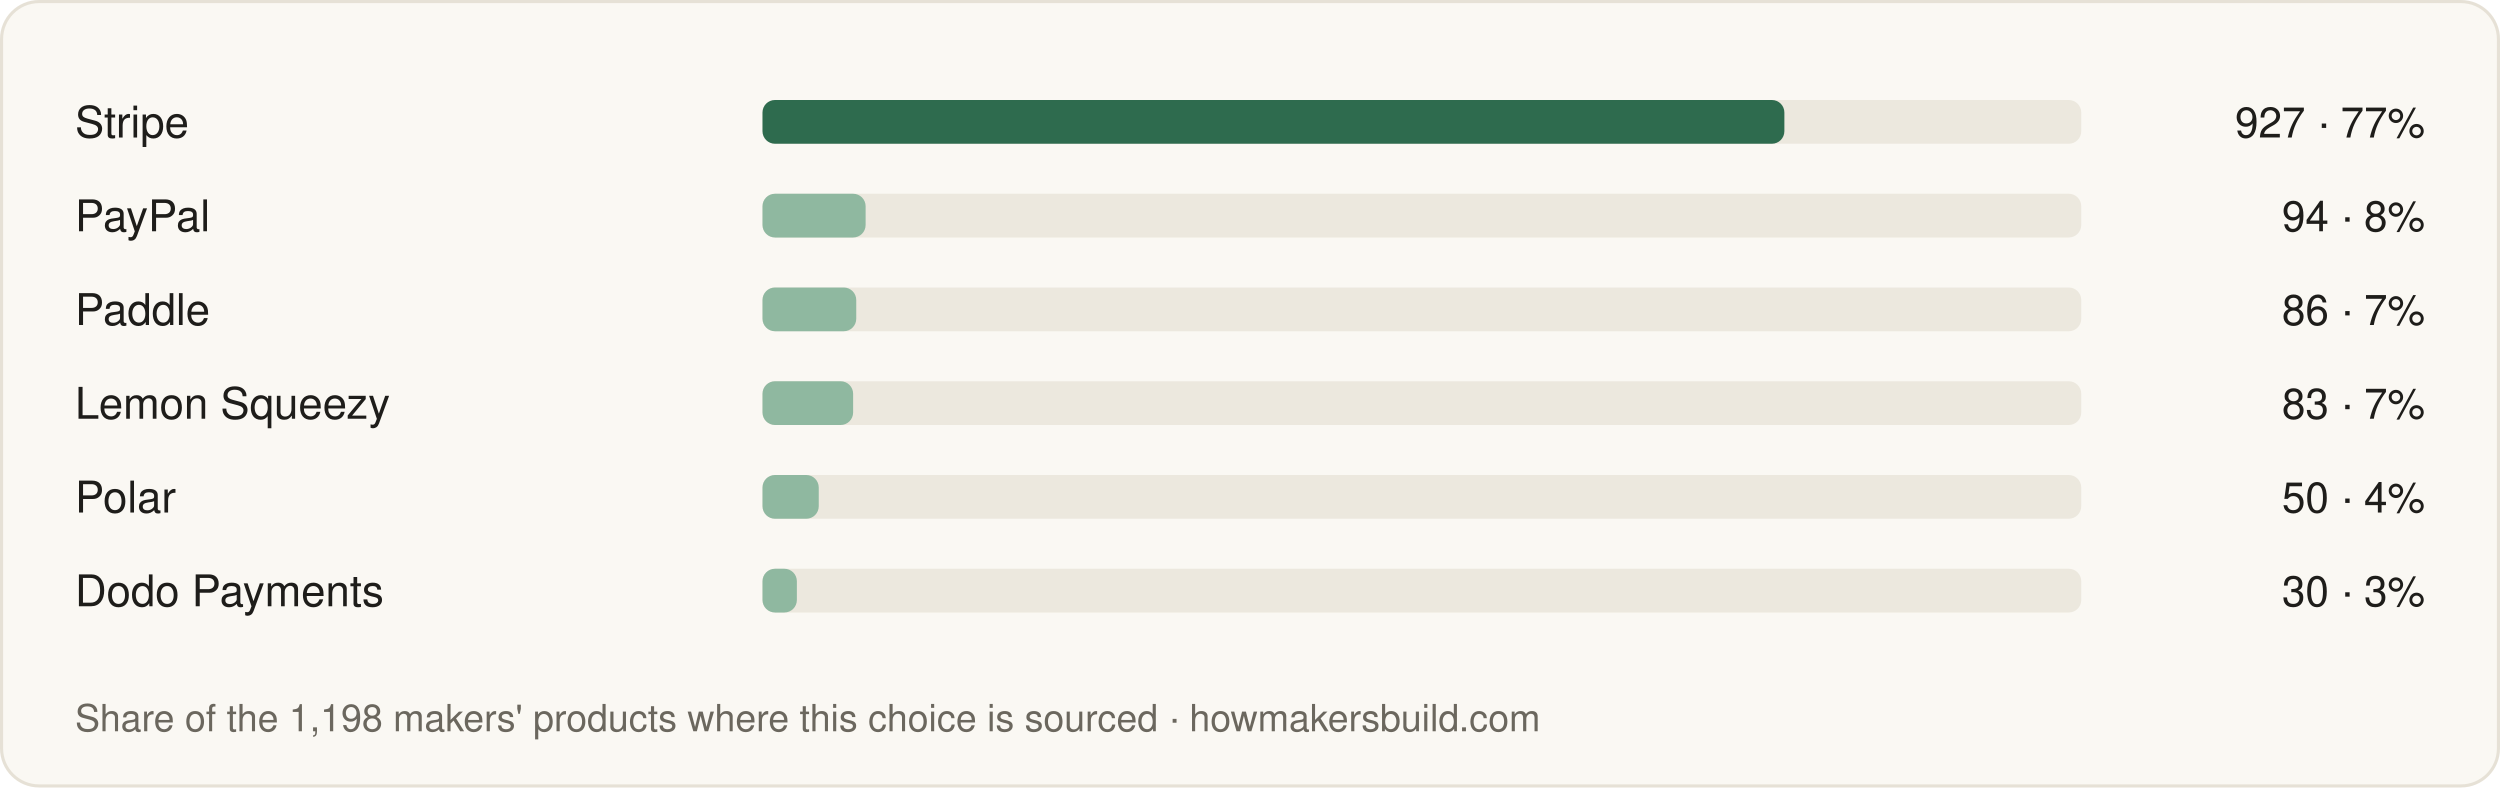
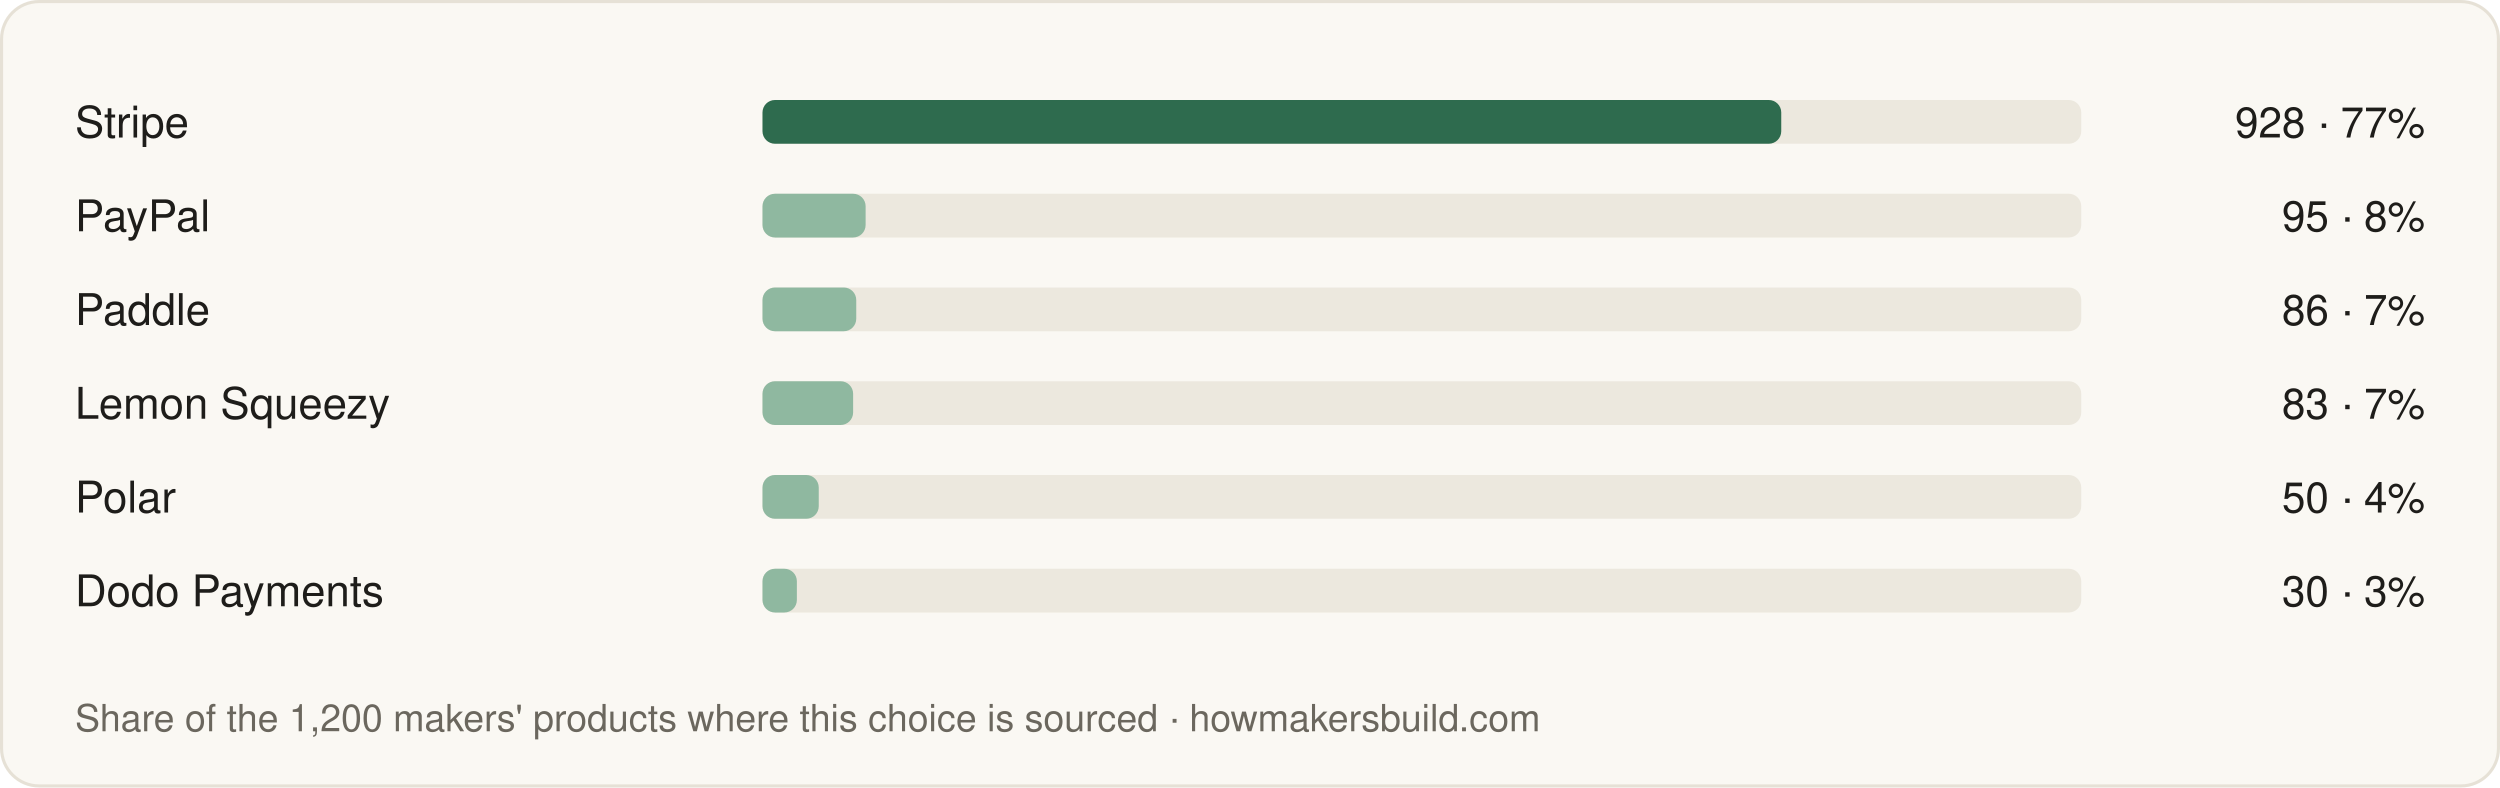
<svg xmlns="http://www.w3.org/2000/svg" width="800" height="252" viewBox="0 0 800 252" font-family="-apple-system, BlinkMacSystemFont, 'Segoe UI', Helvetica, Arial, sans-serif">
  <rect x="0.5" y="0.5" width="799" height="251" rx="12" fill="#faf8f3" stroke="#e6e1d6" />
  <text x="24" y="44" font-size="14" fill="#1e1d1a">Stripe</text>
  <rect x="244" y="32" width="422" height="14" rx="4" fill="#ece8de" />
-   <rect x="244" y="32" width="327" height="14" rx="4" fill="#2e6b4e" />
-   <text x="776" y="44" font-size="13.5" text-anchor="end" fill="#1e1d1a">927 · 77%</text>
+   <rect x="244" y="32" width="326" height="14" rx="4" fill="#2e6b4e" />
+   <text x="776" y="44" font-size="13.5" text-anchor="end" fill="#1e1d1a">928 · 77%</text>
  <text x="24" y="74" font-size="14" fill="#1e1d1a">PayPal</text>
  <rect x="244" y="62" width="422" height="14" rx="4" fill="#ece8de" />
  <rect x="244" y="62" width="33" height="14" rx="4" fill="#8fb8a0" />
-   <text x="776" y="74" font-size="13.5" text-anchor="end" fill="#1e1d1a">94 · 8%</text>
+   <text x="776" y="74" font-size="13.5" text-anchor="end" fill="#1e1d1a">95 · 8%</text>
  <text x="24" y="104" font-size="14" fill="#1e1d1a">Paddle</text>
  <rect x="244" y="92" width="422" height="14" rx="4" fill="#ece8de" />
  <rect x="244" y="92" width="30" height="14" rx="4" fill="#8fb8a0" />
  <text x="776" y="104" font-size="13.5" text-anchor="end" fill="#1e1d1a">86 · 7%</text>
  <text x="24" y="134" font-size="14" fill="#1e1d1a">Lemon Squeezy</text>
  <rect x="244" y="122" width="422" height="14" rx="4" fill="#ece8de" />
  <rect x="244" y="122" width="29" height="14" rx="4" fill="#8fb8a0" />
  <text x="776" y="134" font-size="13.5" text-anchor="end" fill="#1e1d1a">83 · 7%</text>
  <text x="24" y="164" font-size="14" fill="#1e1d1a">Polar</text>
  <rect x="244" y="152" width="422" height="14" rx="4" fill="#ece8de" />
  <rect x="244" y="152" width="18" height="14" rx="4" fill="#8fb8a0" />
  <text x="776" y="164" font-size="13.5" text-anchor="end" fill="#1e1d1a">50 · 4%</text>
  <text x="24" y="194" font-size="14" fill="#1e1d1a">Dodo Payments</text>
  <rect x="244" y="182" width="422" height="14" rx="4" fill="#ece8de" />
  <rect x="244" y="182" width="11" height="14" rx="4" fill="#8fb8a0" />
  <text x="776" y="194" font-size="13.5" text-anchor="end" fill="#1e1d1a">30 · 3%</text>
-   <text x="24" y="234" font-size="12" fill="#6b675e">Share of the 1,198 makers' products where this choice is sourced · howmakersbuild.com</text>
+   <text x="24" y="234" font-size="12" fill="#6b675e">Share of the 1,200 makers' products where this choice is sourced · howmakersbuild.com</text>
</svg>
